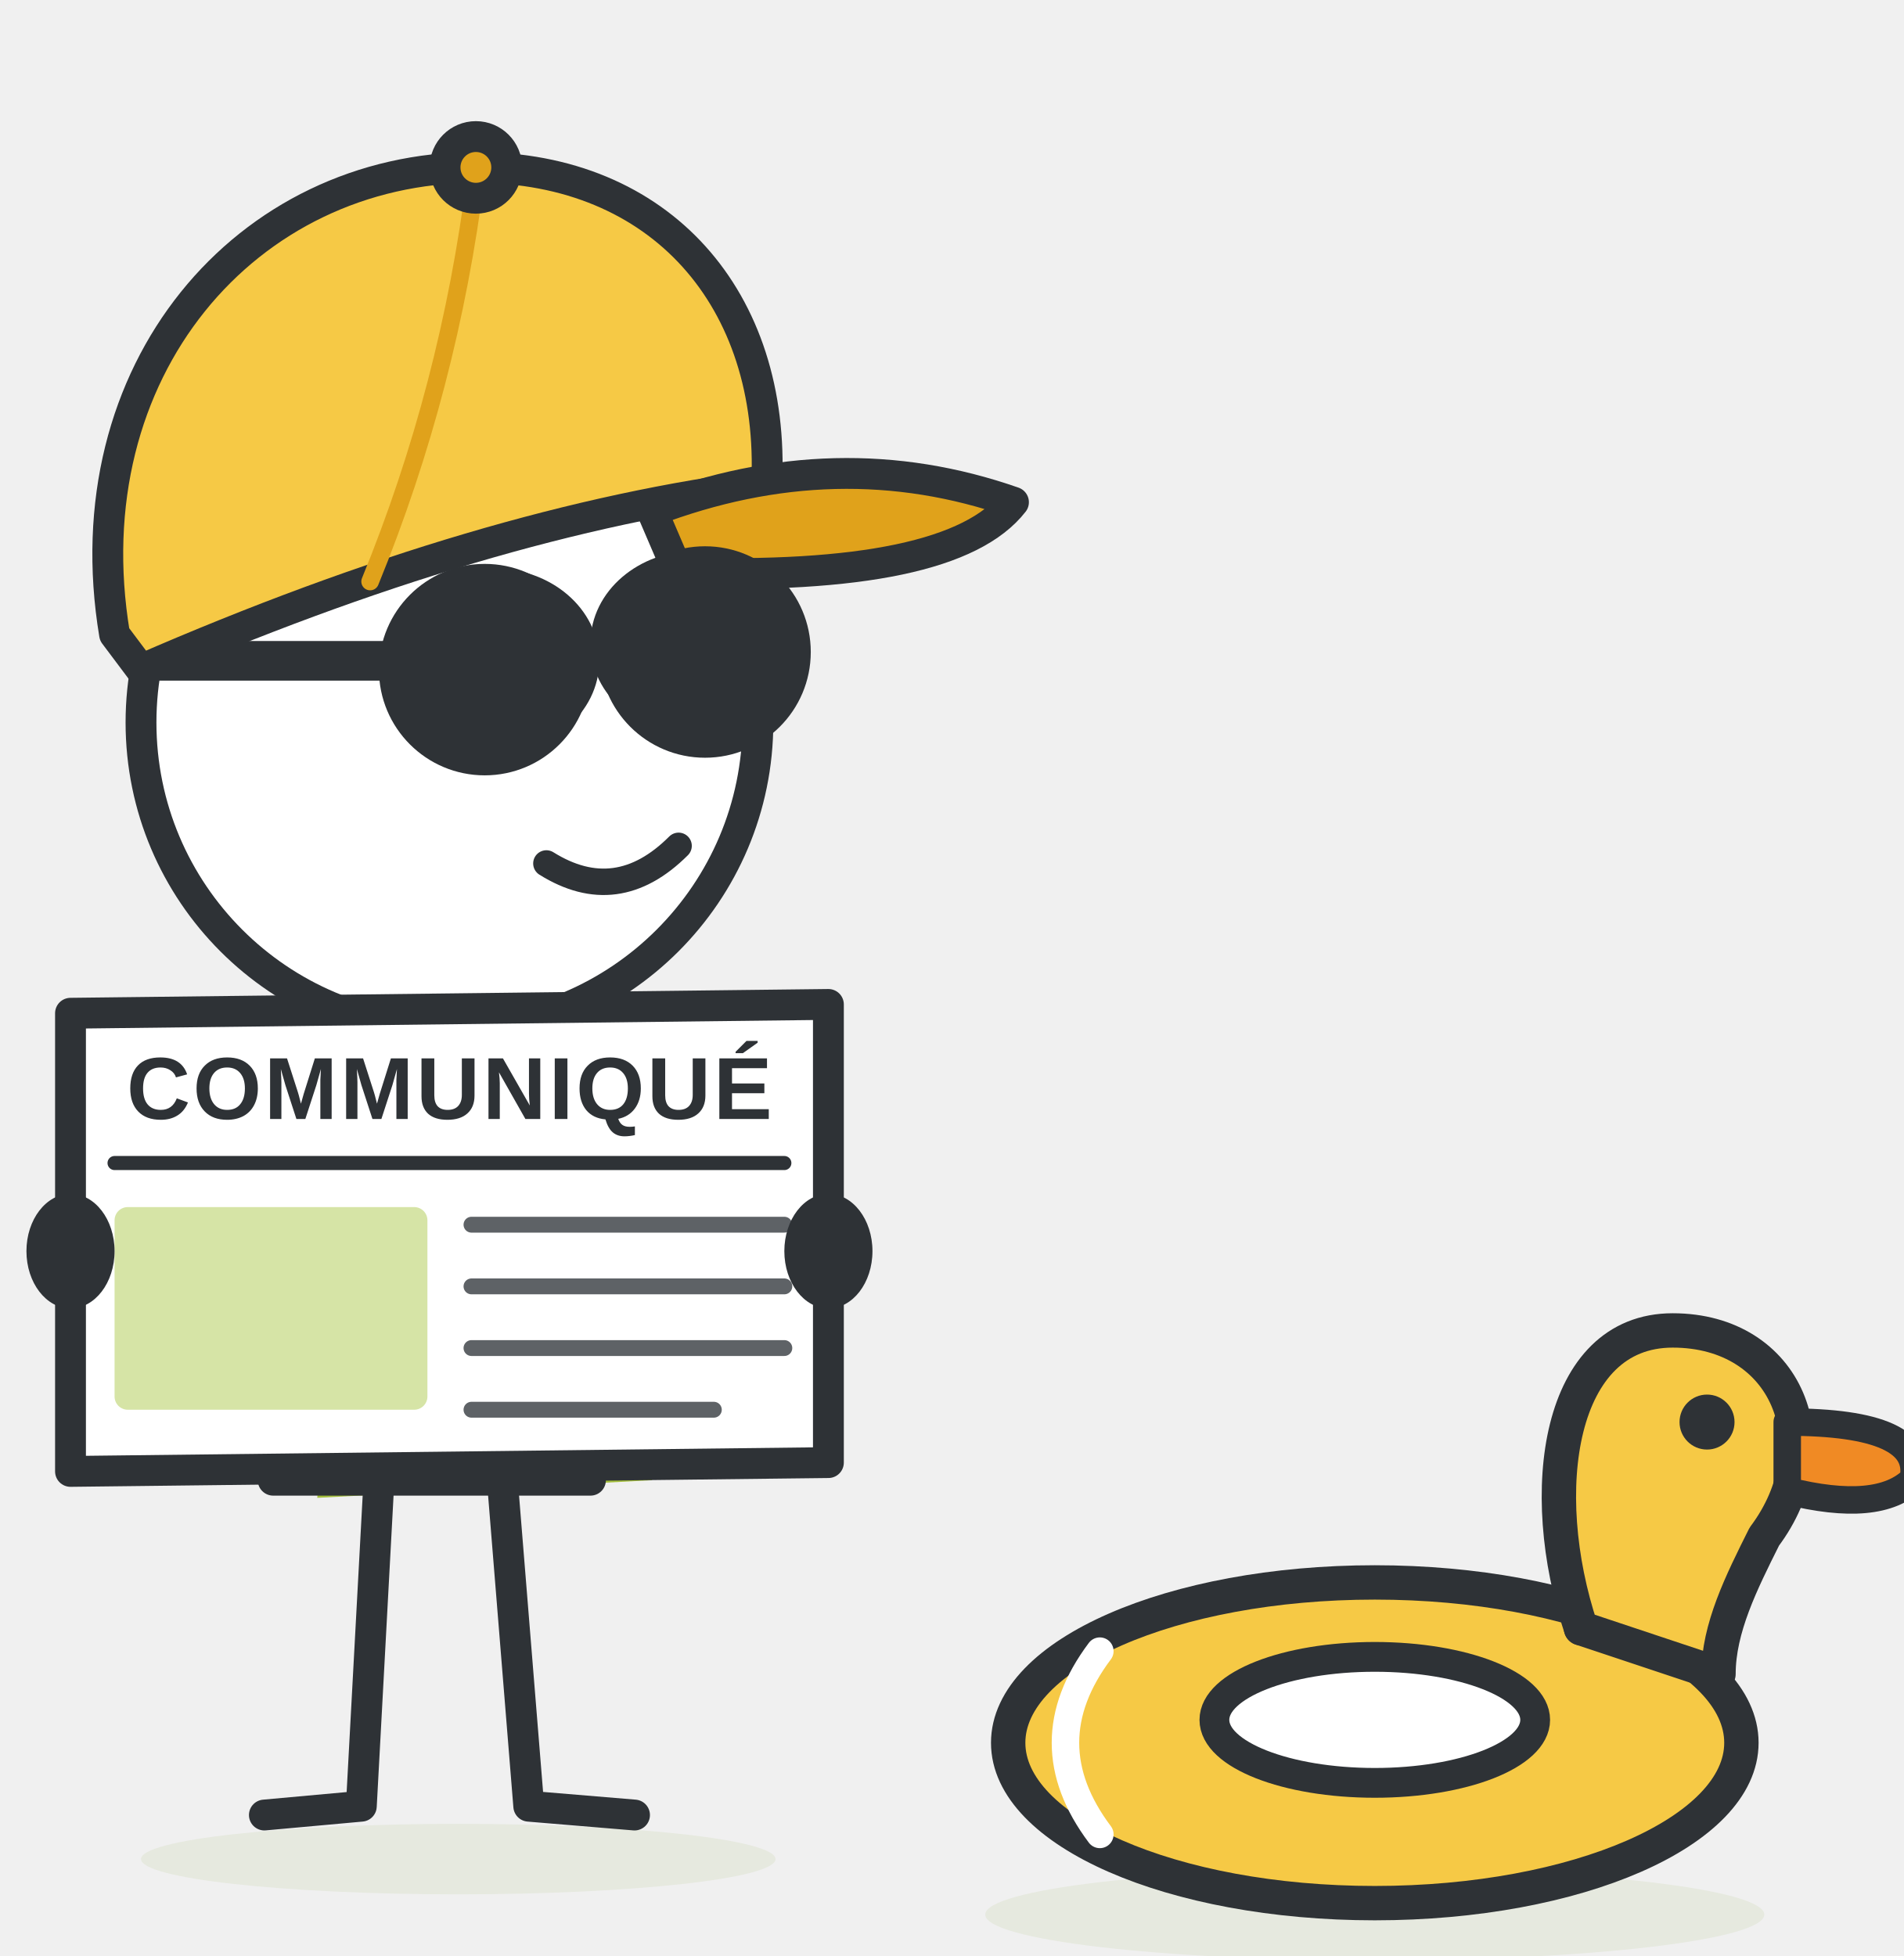
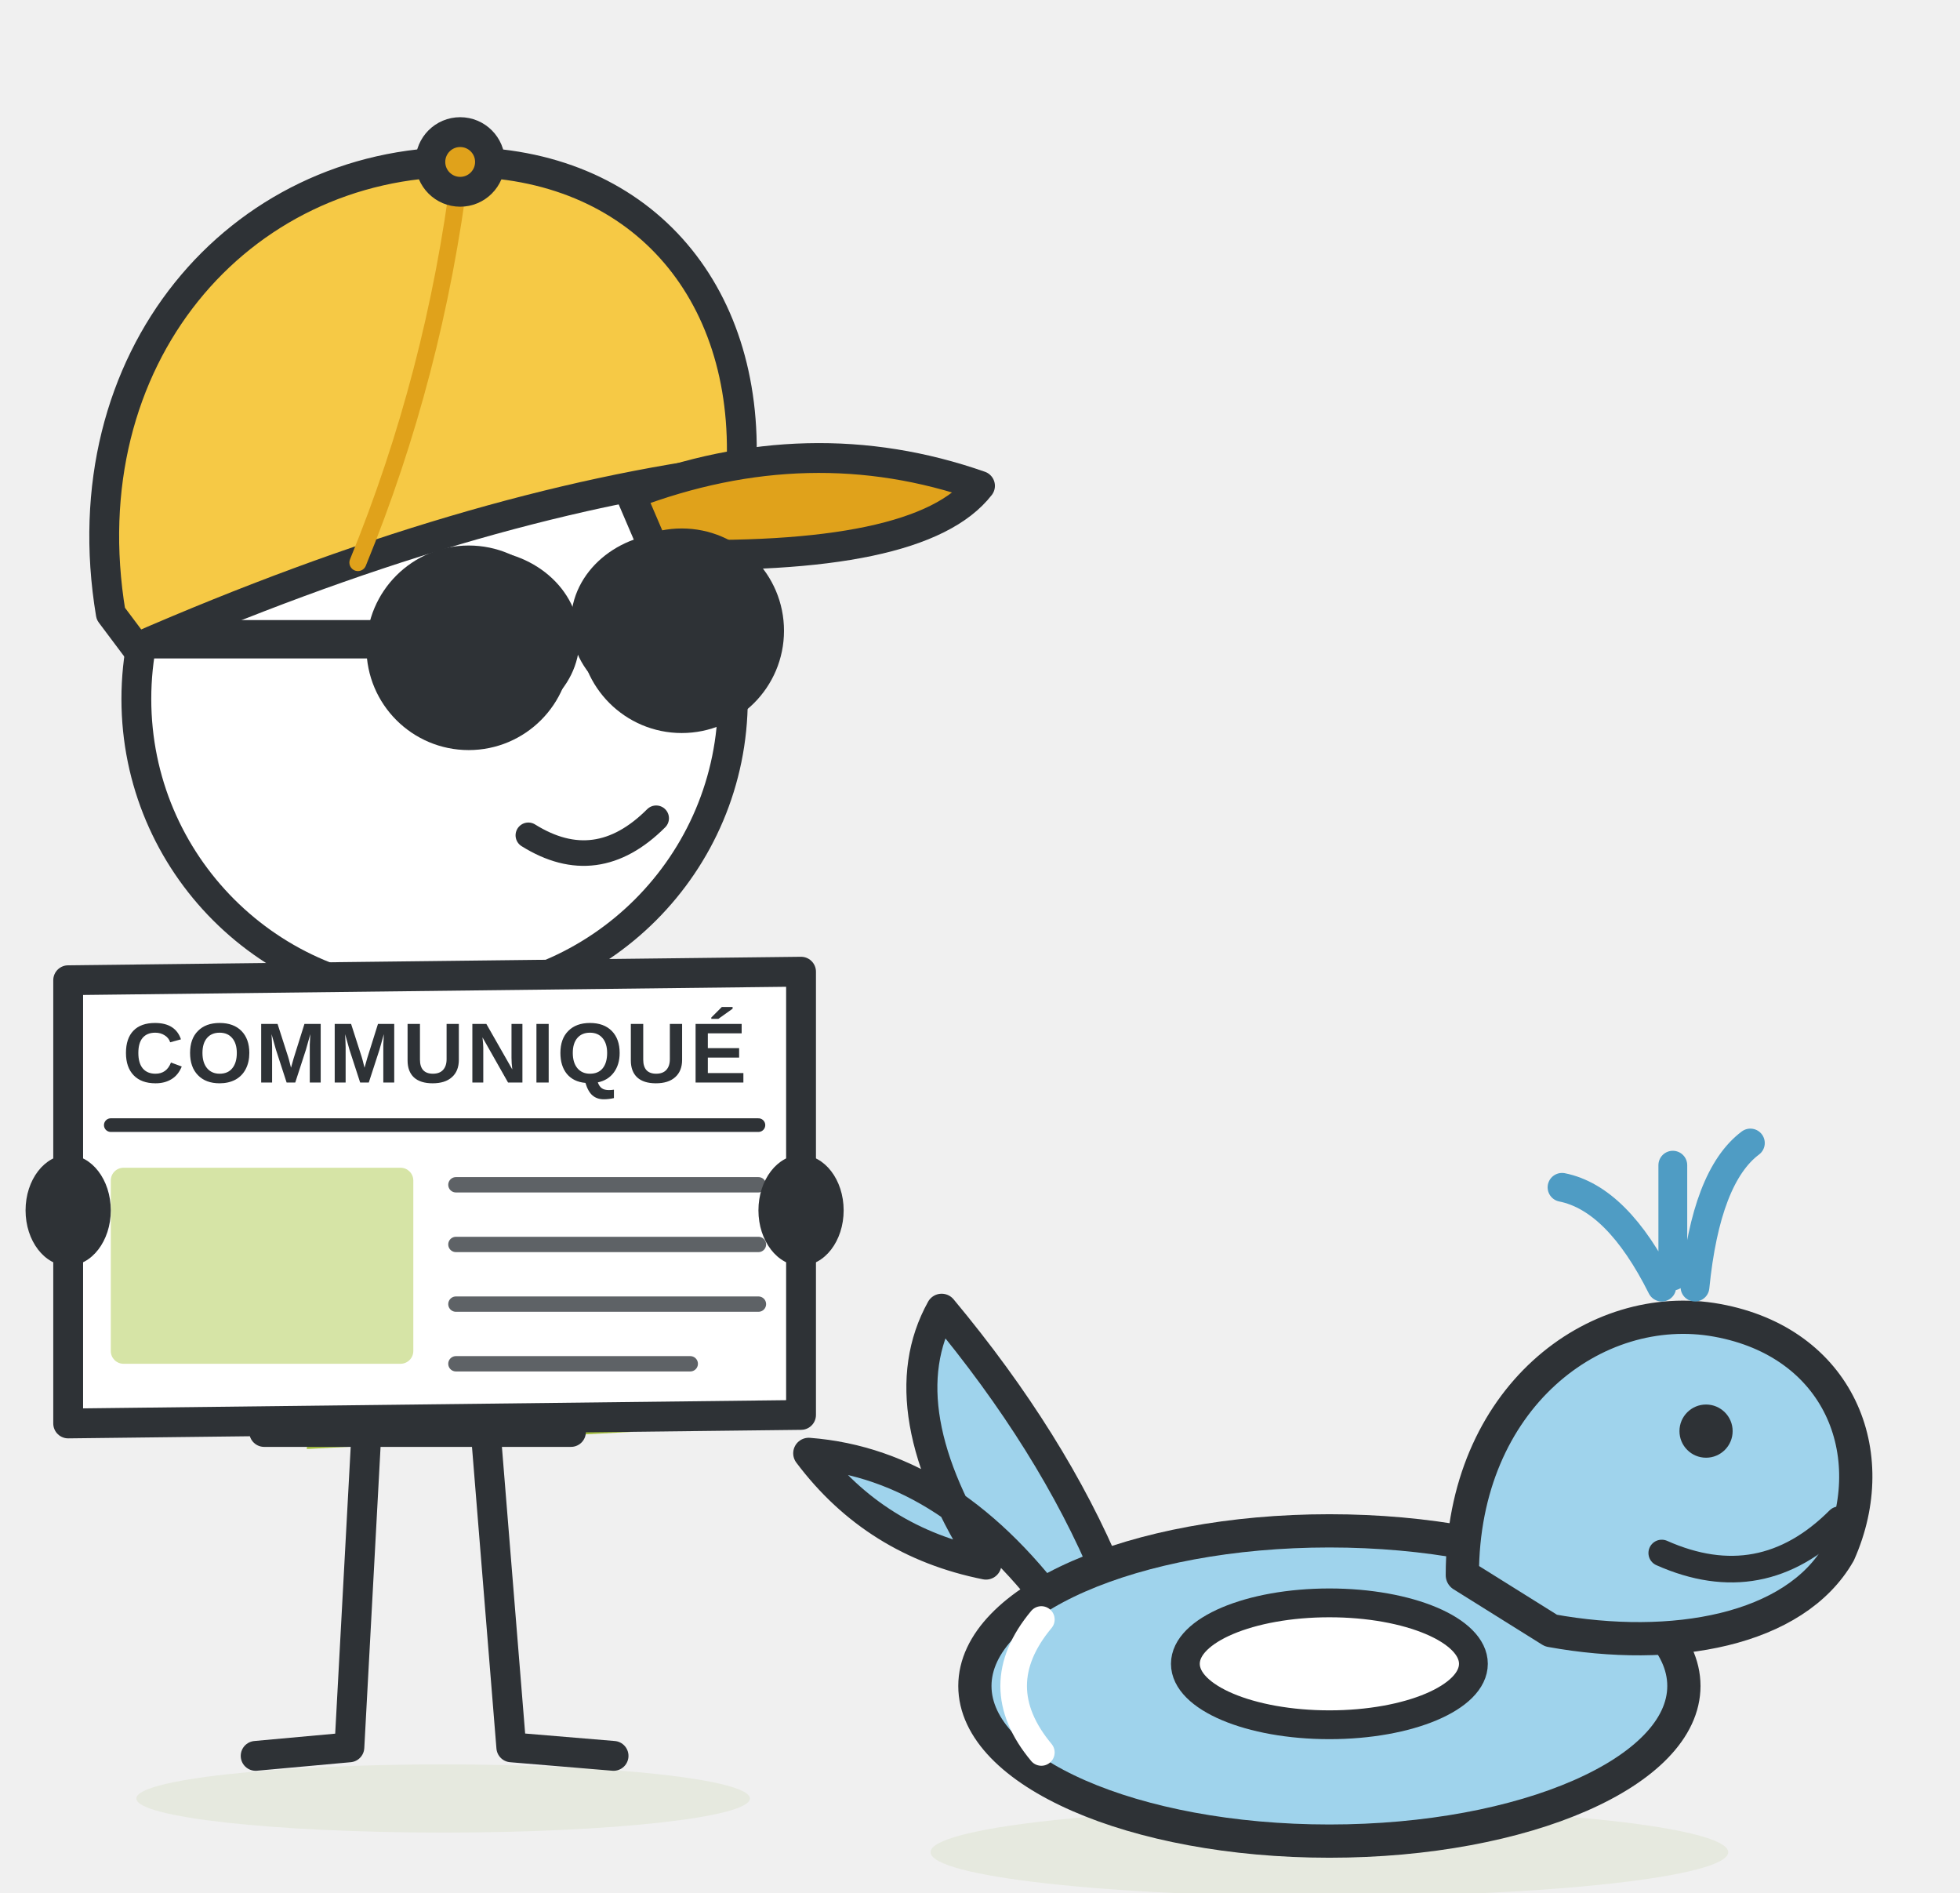
- <svg xmlns="http://www.w3.org/2000/svg" aria-hidden="true" focusable="false" viewBox="44 -10 216 222" fill="none" stroke="#2E3236" stroke-width="3.5" stroke-linecap="round" stroke-linejoin="round">
+ <svg xmlns="http://www.w3.org/2000/svg" aria-hidden="true" focusable="false" viewBox="44 -10 230 222" fill="none" stroke="#2E3236" stroke-width="3.5" stroke-linecap="round" stroke-linejoin="round">
  <ellipse cx="96" cy="201" rx="36" ry="4" fill="#E6E9DF" stroke="none" />
  <path d="M84 114 L112 112 L118 158 L80 160 Z" fill="#A3BE3C" stroke="none" />
  <path d="M87 158 L85 195 L74 196" />
  <path d="M101 158 L104 195 L116 196" />
  <path d="M80 109 L75 158 L111 158 L106 109" fill="#FFFFFF" />
  <path d="M84 109 L93 123 L102 109" />
  <path d="M93 123 L93 157" />
  <circle cx="95" cy="72" r="35" fill="#FFFFFF" />
  <path d="M60 64 L88 64" stroke-width="2.5" />
  <ellipse cx="100" cy="65" rx="10.5" ry="9" fill="#2E3236" stroke-width="3" />
  <ellipse cx="123" cy="63" rx="10.5" ry="9" fill="#2E3236" stroke-width="3" />
  <path d="M110 64 Q112 61.5 114 63" stroke-width="2.5" />
  <path d="M57 62 C52 32 72 9 98 9 C119 9 132 24 131 45 Q99 49 60 66 Z" fill="#F6C945" />
  <path d="M118 48 Q139 40 159 47 Q152 56 121 55 Z" fill="#E0A21B" />
  <path d="M98 10 Q95 34 86 56" stroke="#E0A21B" stroke-width="2" fill="none" />
  <circle cx="98" cy="9" r="3.5" fill="#E0A21B" />
  <path d="M60 66 L88 66" stroke-width="2.5" />
  <circle cx="99" cy="66" r="10.5" fill="#2E3236" stroke-width="3" />
  <circle cx="124" cy="64" r="10.5" fill="#2E3236" stroke-width="3" />
  <path d="M109.5 65 Q111.5 62.5 113.5 64.5" stroke-width="2.5" />
  <circle cx="101" cy="70" r="2.6" fill="#2E3236" stroke="none" />
  <circle cx="125" cy="68" r="2.6" fill="#2E3236" stroke="none" />
  <path d="M106 88 Q114 93 121 86" stroke-width="3" />
  <path d="M52 105 L138 104 L138 156 L52 157 Z" fill="#FFFFFF" />
  <text x="95" y="117" text-anchor="middle" font-family="Figtree, Arial, sans-serif" font-weight="800" font-size="10" letter-spacing="0.3" fill="#2E3236" stroke="none">COMMUNIQUÉ</text>
  <path d="M57 122 L133 122" stroke-width="1.6" />
  <rect x="57" y="127" width="35.5" height="23" rx="1.5" fill="#D6E4A6" stroke="none" />
  <path d="M97.5 129 L133 129" stroke="#5E6266" stroke-width="1.8" />
  <path d="M97.5 136 L133 136" stroke="#5E6266" stroke-width="1.8" />
  <path d="M97.5 143 L133 143" stroke="#5E6266" stroke-width="1.8" />
  <path d="M97.5 150 L125 150" stroke="#5E6266" stroke-width="1.8" />
  <ellipse cx="52" cy="132" rx="5" ry="6.5" fill="#2E3236" stroke="none" />
  <ellipse cx="138" cy="132" rx="5" ry="6.5" fill="#2E3236" stroke="none" />
  <g class="bouee" transform="translate(200 206) scale(1.3) translate(-200 -206)">
-     <ellipse cx="200" cy="207" rx="34" ry="4" fill="#E6E9DF" stroke="none" />
-     <ellipse cx="200" cy="192" rx="32" ry="14" fill="#F6C945" stroke="#2E3236" stroke-width="3" />
-     <ellipse cx="200" cy="190" rx="14" ry="5.5" fill="#FFFFFF" stroke="#2E3236" stroke-width="2.6" />
-     <path d="M176 184 Q170 192 176 200" stroke="#FFFFFF" stroke-width="2.4" fill="none" />
-     <path d="M218 182 C216 170 220 162 226 160" stroke="#2E3236" stroke-width="3" fill="none" />
-     <path d="M218 182 C214 170 216 156 226 156 C236 156 240 166 234 174 C232 178 230 182 230 186 Z" fill="#F6C945" stroke="#2E3236" stroke-width="3" />
-     <path d="M236 164 Q248 164 247 169 Q244 172 236 170 Z" fill="#F08A24" stroke="#2E3236" stroke-width="2.4" />
-     <circle cx="229" cy="164" r="2.4" fill="#2E3236" stroke="none" />
+     <ellipse cx="200" cy="207" rx="36" ry="4" fill="#E6E9DF" stroke="none" />
+     <path d="M176 186 Q166 172 153 171 Q159 179 169 181 Q160 167 165 158 Q175 170 180 182 Z" fill="#9FD3EC" stroke="#2E3236" stroke-width="2.8" />
+     <ellipse cx="200" cy="192" rx="32" ry="14" fill="#9FD3EC" stroke="#2E3236" stroke-width="3" />
+     <ellipse cx="200" cy="190" rx="13" ry="5.5" fill="#FFFFFF" stroke="#2E3236" stroke-width="2.6" />
+     <path d="M174 186 Q169 192 174 198" stroke="#FFFFFF" stroke-width="2.4" fill="none" />
+     <path d="M212 182 C212 166 224 157 235 159 C246 161 250 171 246 180 C242 187 231 189 220 187 Z" fill="#9FD3EC" stroke="#2E3236" stroke-width="3" />
+     <path d="M230 180 Q239 184 246 177" stroke="#2E3236" stroke-width="2.4" fill="none" />
+     <circle cx="234" cy="169" r="2.4" fill="#2E3236" stroke="none" />
+     <path d="M230 156 Q226 148 221 147 M233 156 Q234 146 238 143 M231 155 L231 145" stroke="#4F9CC4" stroke-width="2.6" fill="none" />
  </g>
</svg>
